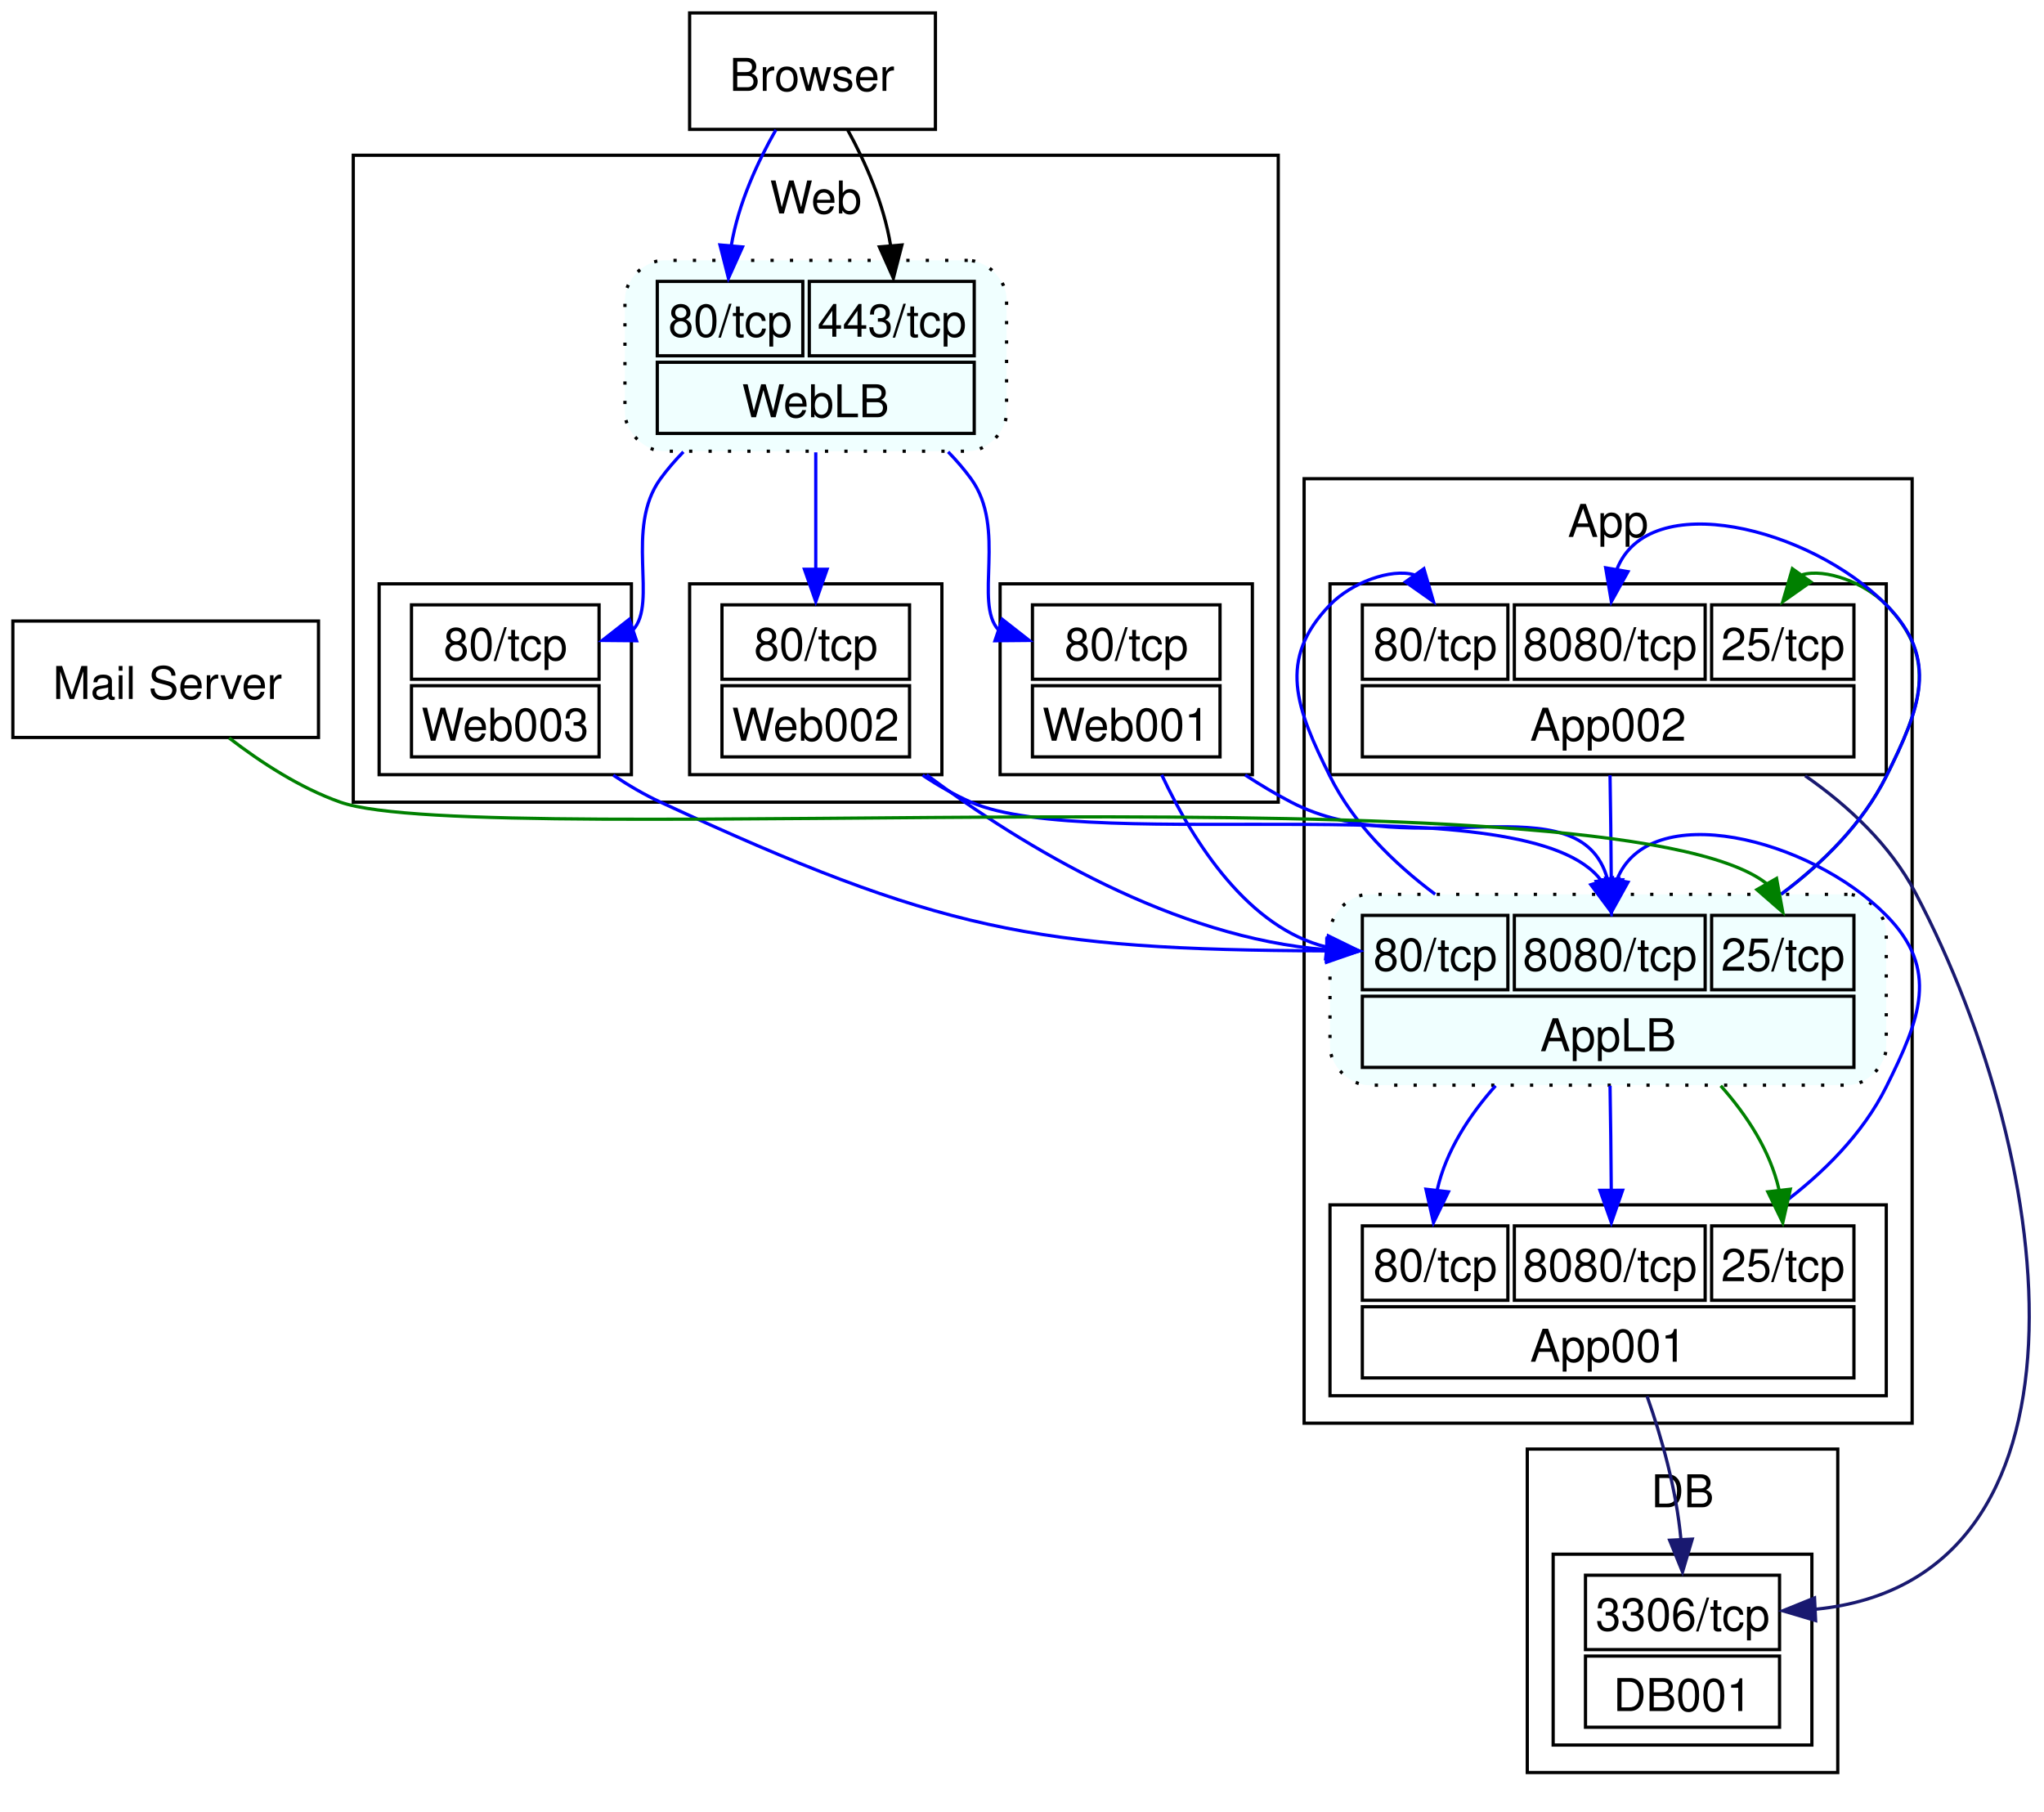
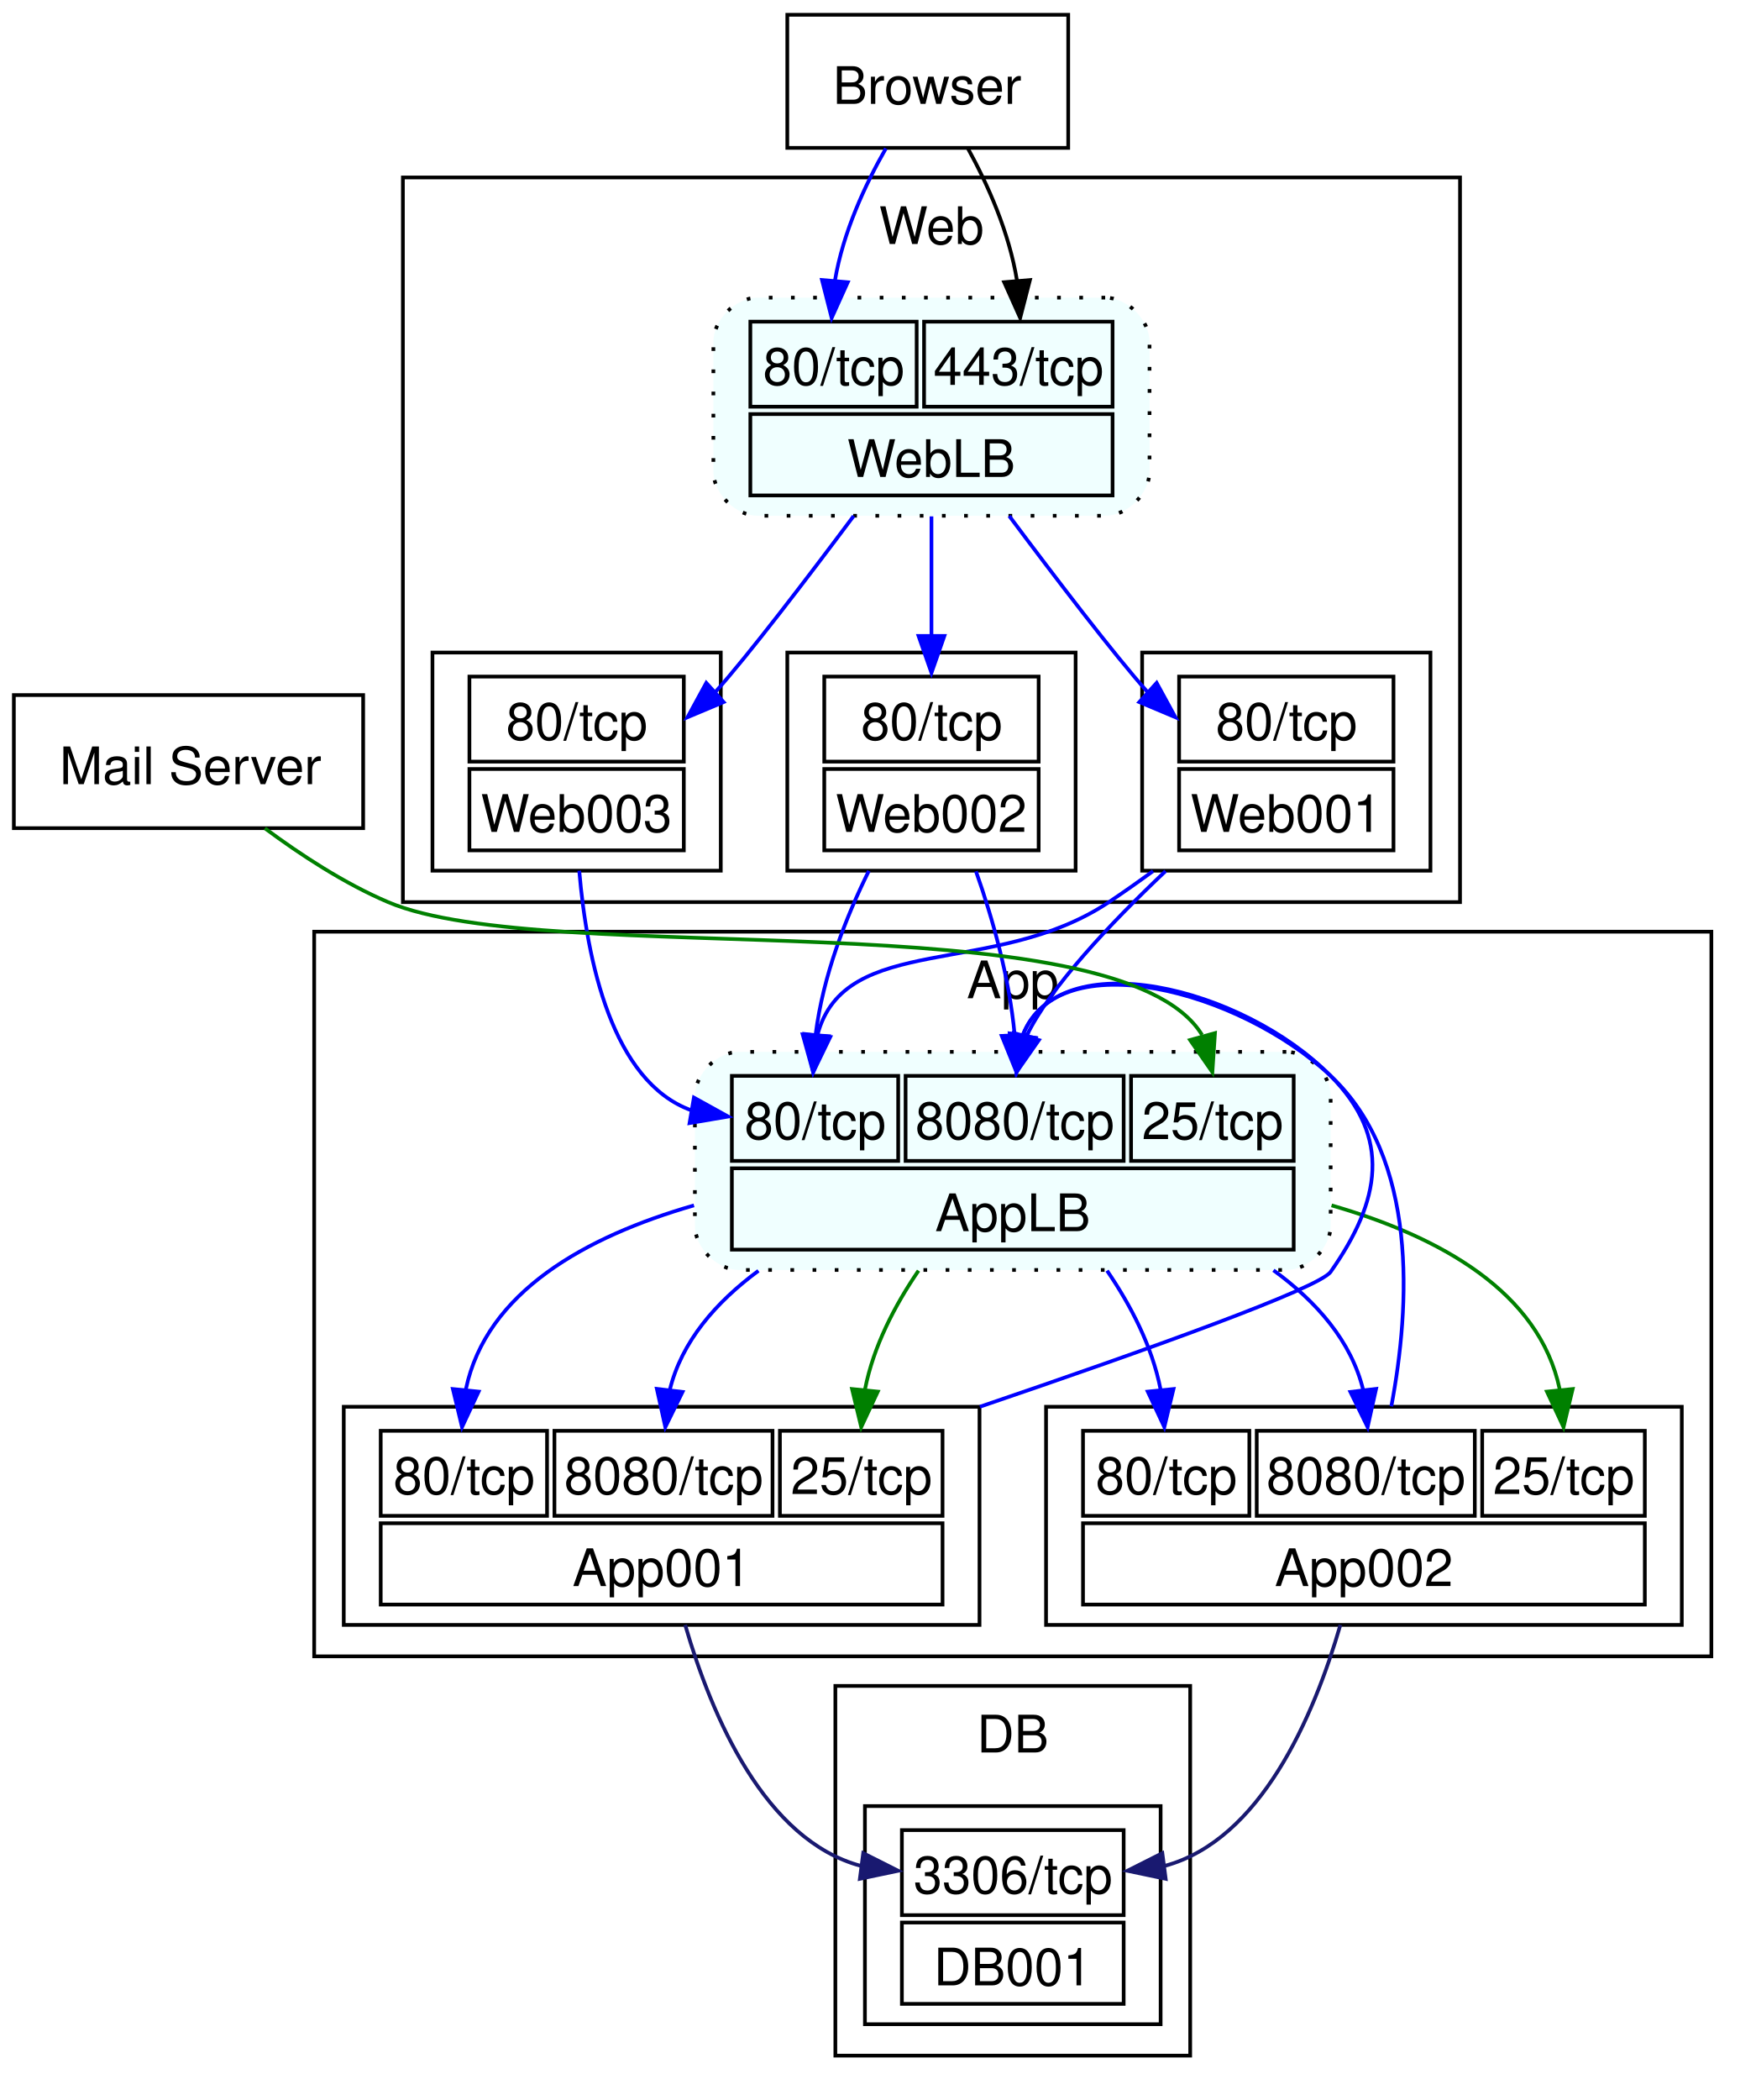
- <svg xmlns="http://www.w3.org/2000/svg" width="632pt" height="560pt" viewBox="0.00 0.00 631.54 560.00">
-   <g id="graph0" class="graph" transform="scale(1 1) rotate(0) translate(4 556)">
-     <polygon fill="white" stroke="white" points="-4,4 -4,-556 627.537,-556 627.537,4 -4,4" />
+ <svg xmlns="http://www.w3.org/2000/svg" xmlns:xlink="http://www.w3.org/1999/xlink" width="475pt" height="568pt" viewBox="0.00 0.00 475.00 568.00">
+   <g id="graph0" class="graph" transform="scale(1 1) rotate(0) translate(4 564)">
+     <polygon fill="white" stroke="white" points="-4,4 -4,-564 471,-564 471,4 -4,4" />
    <g id="clust1" class="cluster">
-       <polygon fill="none" stroke="black" points="105,-308 105,-508 391,-508 391,-308 105,-308" />
-       <text text-anchor="middle" x="248" y="-490" font-family="Helvetica,sans-Serif" font-size="14.00">Web</text>
+       <polygon fill="none" stroke="black" points="105,-320 105,-516 391,-516 391,-320 105,-320" />
+       <text text-anchor="middle" x="248" y="-498" font-family="Helvetica,sans-Serif" font-size="14.00">Web</text>
    </g>
    <g id="clust2" class="cluster">
-       <polygon fill="none" stroke="black" points="399,-116 399,-408 587,-408 587,-116 399,-116" />
-       <text text-anchor="middle" x="493" y="-390" font-family="Helvetica,sans-Serif" font-size="14.00">App</text>
+       <polygon fill="none" stroke="black" points="81,-116 81,-312 459,-312 459,-116 81,-116" />
+       <text text-anchor="middle" x="270" y="-294" font-family="Helvetica,sans-Serif" font-size="14.00">App</text>
    </g>
    <g id="clust3" class="cluster">
-       <polygon fill="none" stroke="black" points="468,-8 468,-108 564,-108 564,-8 468,-8" />
-       <text text-anchor="middle" x="516" y="-90" font-family="Helvetica,sans-Serif" font-size="14.00">DB</text>
+       <polygon fill="none" stroke="black" points="222,-8 222,-108 318,-108 318,-8 222,-8" />
+       <text text-anchor="middle" x="270" y="-90" font-family="Helvetica,sans-Serif" font-size="14.00">DB</text>
    </g>
    <g id="node1" class="node">
-       <polygon fill="none" stroke="black" points="191,-375.5 113,-375.5 113,-316.5 191,-316.5 191,-375.5" />
-       <polygon fill="none" stroke="black" points="123,-346 123,-369 181,-369 181,-346 123,-346" />
-       <text text-anchor="start" x="132.931" y="-351.9" font-family="Helvetica,sans-Serif" font-size="14.00">80/tcp</text>
-       <polygon fill="none" stroke="black" points="123,-322 123,-344 181,-344 181,-322 123,-322" />
-       <text text-anchor="start" x="126.051" y="-327" font-family="Helvetica,sans-Serif" font-size="14.00">Web003</text>
+       <g id="a_node1">
+         <a xlink:href="https://github.com/otahi/network_drawer/" xlink:title="WebLB">
+           <path fill="azure" stroke="black" stroke-dasharray="1,5" d="M295,-483.5C295,-483.5 201,-483.5 201,-483.5 195,-483.5 189,-477.5 189,-471.5 189,-471.5 189,-436.5 189,-436.5 189,-430.5 195,-424.5 201,-424.5 201,-424.5 295,-424.5 295,-424.5 301,-424.5 307,-430.5 307,-436.5 307,-436.5 307,-471.5 307,-471.5 307,-477.5 301,-483.5 295,-483.5" />
+           <polygon fill="none" stroke="black" points="199,-454 199,-477 244,-477 244,-454 199,-454" />
+           <text text-anchor="start" x="202.431" y="-459.9" font-family="Helvetica,sans-Serif" font-size="14.00">80/tcp</text>
+           <polygon fill="none" stroke="black" points="246,-454 246,-477 297,-477 297,-454 246,-454" />
+           <text text-anchor="start" x="248.538" y="-459.9" font-family="Helvetica,sans-Serif" font-size="14.00">443/tcp</text>
+           <polygon fill="none" stroke="black" points="199,-430 199,-452 297,-452 297,-430 199,-430" />
+           <text text-anchor="start" x="225.168" y="-435" font-family="Helvetica,sans-Serif" font-size="14.00">WebLB</text>
+         </a>
+       </g>
+     </g>
+     <g id="node2" class="node">
+       <g id="a_node2">
+         <a xlink:title="Web001">
+           <polygon fill="none" stroke="black" points="383,-387.5 305,-387.5 305,-328.5 383,-328.5 383,-387.5" />
+           <polygon fill="none" stroke="black" points="315,-358 315,-381 373,-381 373,-358 315,-358" />
+           <text text-anchor="start" x="324.931" y="-363.9" font-family="Helvetica,sans-Serif" font-size="14.00">80/tcp</text>
+           <polygon fill="none" stroke="black" points="315,-334 315,-356 373,-356 373,-334 315,-334" />
+           <text text-anchor="start" x="318.051" y="-339" font-family="Helvetica,sans-Serif" font-size="14.00">Web001</text>
+         </a>
+       </g>
+     </g>
+     <g id="edge4" class="edge">
+       <path fill="none" stroke="blue" d="M269.048,-424.436C281.804,-407.367 297.34,-387.054 306.537,-376.737" />
+       <polygon fill="blue" stroke="blue" points="308.923,-379.299 314,-370 304.232,-374.103 308.923,-379.299" />
+     </g>
+     <g id="node3" class="node">
+       <g id="a_node3">
+         <a xlink:title="Web002">
+           <polygon fill="none" stroke="black" points="287,-387.5 209,-387.5 209,-328.5 287,-328.5 287,-387.5" />
+           <polygon fill="none" stroke="black" points="219,-358 219,-381 277,-381 277,-358 219,-358" />
+           <text text-anchor="start" x="228.931" y="-363.9" font-family="Helvetica,sans-Serif" font-size="14.00">80/tcp</text>
+           <polygon fill="none" stroke="black" points="219,-334 219,-356 277,-356 277,-334 219,-334" />
+           <text text-anchor="start" x="222.051" y="-339" font-family="Helvetica,sans-Serif" font-size="14.00">Web002</text>
+         </a>
+       </g>
+     </g>
+     <g id="edge5" class="edge">
+       <path fill="none" stroke="blue" d="M248,-424.327C248,-414.527 248,-403.271 248,-392.333" />
+       <polygon fill="blue" stroke="blue" points="251.5,-392 248,-382 244.5,-392 251.5,-392" />
+     </g>
+     <g id="node4" class="node">
+       <g id="a_node4">
+         <a xlink:title="Web003">
+           <polygon fill="none" stroke="black" points="191,-387.5 113,-387.5 113,-328.5 191,-328.5 191,-387.5" />
+           <polygon fill="none" stroke="black" points="123,-358 123,-381 181,-381 181,-358 123,-358" />
+           <text text-anchor="start" x="132.931" y="-363.9" font-family="Helvetica,sans-Serif" font-size="14.00">80/tcp</text>
+           <polygon fill="none" stroke="black" points="123,-334 123,-356 181,-356 181,-334 123,-334" />
+           <text text-anchor="start" x="126.051" y="-339" font-family="Helvetica,sans-Serif" font-size="14.00">Web003</text>
+         </a>
+       </g>
+     </g>
+     <g id="edge6" class="edge">
+       <path fill="none" stroke="blue" d="M226.952,-424.436C214.196,-407.367 198.66,-387.054 189.463,-376.737" />
+       <polygon fill="blue" stroke="blue" points="191.768,-374.103 182,-370 187.077,-379.299 191.768,-374.103" />
+     </g>
+     <g id="node5" class="node">
+       <g id="a_node5">
+         <a xlink:title="AppLB">
+           <path fill="azure" stroke="black" stroke-dasharray="1,5" d="M344,-279.5C344,-279.5 196,-279.5 196,-279.5 190,-279.5 184,-273.5 184,-267.5 184,-267.5 184,-232.5 184,-232.5 184,-226.5 190,-220.5 196,-220.5 196,-220.5 344,-220.5 344,-220.5 350,-220.5 356,-226.5 356,-232.5 356,-232.5 356,-267.5 356,-267.5 356,-273.5 350,-279.5 344,-279.5" />
+           <polygon fill="none" stroke="black" points="194,-250 194,-273 239,-273 239,-250 194,-250" />
+           <text text-anchor="start" x="197.431" y="-255.9" font-family="Helvetica,sans-Serif" font-size="14.00">80/tcp</text>
+           <polygon fill="none" stroke="black" points="241,-250 241,-273 300,-273 300,-250 241,-250" />
+           <text text-anchor="start" x="243.645" y="-255.9" font-family="Helvetica,sans-Serif" font-size="14.00">8080/tcp</text>
+           <polygon fill="none" stroke="black" points="302,-250 302,-273 346,-273 346,-250 302,-250" />
+           <text text-anchor="start" x="304.931" y="-255.9" font-family="Helvetica,sans-Serif" font-size="14.00">25/tcp</text>
+           <polygon fill="none" stroke="black" points="194,-226 194,-248 346,-248 346,-226 194,-226" />
+           <text text-anchor="start" x="248.983" y="-231" font-family="Helvetica,sans-Serif" font-size="14.00">AppLB</text>
+         </a>
+       </g>
+     </g>
+     <g id="edge7" class="edge">
+       <path fill="none" stroke="blue" d="M307.95,-328.391C303.972,-325.481 299.936,-322.631 296,-320 265.099,-299.343 224.503,-312.032 217.163,-284.066" />
+       <polygon fill="blue" stroke="blue" points="220.624,-283.532 216,-274 213.671,-284.336 220.624,-283.532" />
+     </g>
+     <g id="edge9" class="edge">
+       <path fill="none" stroke="blue" d="M311.343,-328.391C296.158,-314.016 280.076,-296.928 273.767,-283.871" />
+       <polygon fill="blue" stroke="blue" points="277.069,-282.684 271,-274 270.329,-284.574 277.069,-282.684" />
+     </g>
+     <g id="edge8" class="edge">
+       <path fill="none" stroke="blue" d="M231.063,-328.451C224.766,-315.693 218.664,-300.008 216.674,-284.297" />
+       <polygon fill="blue" stroke="blue" points="220.146,-283.75 216,-274 213.161,-284.207 220.146,-283.75" />
+     </g>
+     <g id="edge10" class="edge">
+       <path fill="none" stroke="blue" d="M260.039,-328.344C264.604,-315.424 269.055,-299.609 270.508,-284.108" />
+       <polygon fill="blue" stroke="blue" points="274.009,-284.158 271,-274 267.018,-283.818 274.009,-284.158" />
+     </g>
+     <g id="edge11" class="edge">
+       <path fill="none" stroke="blue" d="M152.709,-328.497C154.805,-304.012 161.663,-271.464 182.96,-263.71" />
+       <polygon fill="blue" stroke="blue" points="183.729,-267.129 193,-262 182.554,-260.228 183.729,-267.129" />
+     </g>
+     <g id="node6" class="node">
+       <g id="a_node6">
+         <a xlink:title="App001">
+           <polygon fill="none" stroke="black" points="261,-183.5 89,-183.5 89,-124.5 261,-124.5 261,-183.5" />
+           <polygon fill="none" stroke="black" points="99,-154 99,-177 144,-177 144,-154 99,-154" />
+           <text text-anchor="start" x="102.431" y="-159.9" font-family="Helvetica,sans-Serif" font-size="14.00">80/tcp</text>
+           <polygon fill="none" stroke="black" points="146,-154 146,-177 205,-177 205,-154 146,-154" />
+           <text text-anchor="start" x="148.645" y="-159.9" font-family="Helvetica,sans-Serif" font-size="14.00">8080/tcp</text>
+           <polygon fill="none" stroke="black" points="207,-154 207,-177 251,-177 251,-154 207,-154" />
+           <text text-anchor="start" x="209.931" y="-159.9" font-family="Helvetica,sans-Serif" font-size="14.00">25/tcp</text>
+           <polygon fill="none" stroke="black" points="99,-130 99,-152 251,-152 251,-130 99,-130" />
+           <text text-anchor="start" x="150.866" y="-135" font-family="Helvetica,sans-Serif" font-size="14.00">App001</text>
+         </a>
+       </g>
+     </g>
+     <g id="edge14" class="edge">
+       <path fill="none" stroke="green" d="M244.5,-220.32C238.052,-210.894 232.306,-199.844 230.033,-188.274" />
+       <polygon fill="green" stroke="green" points="233.483,-187.599 229,-178 226.518,-188.3 233.483,-187.599" />
+     </g>
+     <g id="edge15" class="edge">
+       <path fill="none" stroke="blue" d="M183.758,-237.976C154.411,-229.513 127.558,-214.576 122.035,-188.231" />
+       <polygon fill="blue" stroke="blue" points="125.489,-187.597 121,-178 118.524,-188.301 125.489,-187.597" />
+     </g>
+     <g id="edge16" class="edge">
+       <path fill="none" stroke="blue" d="M201.19,-220.289C189.656,-211.762 180.373,-201.096 177.187,-187.984" />
+       <polygon fill="blue" stroke="blue" points="180.657,-187.517 176,-178 173.706,-188.343 180.657,-187.517" />
    </g>
    <g id="node7" class="node">
-       <path fill="azure" stroke="black" stroke-dasharray="1,5" d="M567,-279.5C567,-279.5 419,-279.5 419,-279.5 413,-279.5 407,-273.5 407,-267.5 407,-267.5 407,-232.5 407,-232.5 407,-226.5 413,-220.5 419,-220.5 419,-220.5 567,-220.5 567,-220.5 573,-220.5 579,-226.5 579,-232.5 579,-232.5 579,-267.5 579,-267.5 579,-273.5 573,-279.5 567,-279.5" />
-       <polygon fill="none" stroke="black" points="417,-250 417,-273 462,-273 462,-250 417,-250" />
-       <text text-anchor="start" x="420.431" y="-255.9" font-family="Helvetica,sans-Serif" font-size="14.00">80/tcp</text>
-       <polygon fill="none" stroke="black" points="464,-250 464,-273 523,-273 523,-250 464,-250" />
-       <text text-anchor="start" x="466.645" y="-255.9" font-family="Helvetica,sans-Serif" font-size="14.00">8080/tcp</text>
-       <polygon fill="none" stroke="black" points="525,-250 525,-273 569,-273 569,-250 525,-250" />
-       <text text-anchor="start" x="527.931" y="-255.9" font-family="Helvetica,sans-Serif" font-size="14.00">25/tcp</text>
-       <polygon fill="none" stroke="black" points="417,-226 417,-248 569,-248 569,-226 417,-226" />
-       <text text-anchor="start" x="471.983" y="-231" font-family="Helvetica,sans-Serif" font-size="14.00">AppLB</text>
-     </g>
-     <g id="edge11" class="edge">
-       <path fill="none" stroke="blue" d="M185.403,-316.336C190.105,-313.188 195.034,-310.297 200,-308 285.952,-268.241 315.75,-262.382 405.9,-262.019" />
-       <polygon fill="blue" stroke="blue" points="406.007,-265.519 416,-262 405.993,-258.519 406.007,-265.519" />
-     </g>
-     <g id="node2" class="node">
-       <polygon fill="none" stroke="black" points="287,-375.5 209,-375.5 209,-316.5 287,-316.5 287,-375.5" />
-       <polygon fill="none" stroke="black" points="219,-346 219,-369 277,-369 277,-346 219,-346" />
-       <text text-anchor="start" x="228.931" y="-351.9" font-family="Helvetica,sans-Serif" font-size="14.00">80/tcp</text>
-       <polygon fill="none" stroke="black" points="219,-322 219,-344 277,-344 277,-322 219,-322" />
-       <text text-anchor="start" x="222.051" y="-327" font-family="Helvetica,sans-Serif" font-size="14.00">Web002</text>
-     </g>
-     <g id="edge8" class="edge">
-       <path fill="none" stroke="blue" d="M282.27,-316.436C312.476,-294.022 358.89,-266.013 405.953,-262.392" />
-       <polygon fill="blue" stroke="blue" points="406.144,-265.887 416,-262 405.871,-258.892 406.144,-265.887" />
-     </g>
-     <g id="edge10" class="edge">
-       <path fill="none" stroke="blue" d="M281.046,-316.327C285.844,-313.139 290.893,-310.24 296,-308 333.53,-291.537 469.005,-314.268 490.979,-283.575" />
-       <polygon fill="blue" stroke="blue" points="494.329,-284.59 494,-274 487.653,-282.483 494.329,-284.59" />
-     </g>
-     <g id="node3" class="node">
-       <polygon fill="none" stroke="black" points="383,-375.5 305,-375.5 305,-316.5 383,-316.5 383,-375.5" />
-       <polygon fill="none" stroke="black" points="315,-346 315,-369 373,-369 373,-346 315,-346" />
-       <text text-anchor="start" x="324.931" y="-351.9" font-family="Helvetica,sans-Serif" font-size="14.00">80/tcp</text>
-       <polygon fill="none" stroke="black" points="315,-322 315,-344 373,-344 373,-322 315,-322" />
-       <text text-anchor="start" x="318.051" y="-327" font-family="Helvetica,sans-Serif" font-size="14.00">Web001</text>
-     </g>
-     <g id="edge7" class="edge">
-       <path fill="none" stroke="blue" d="M354.971,-316.436C364.95,-295.241 381.829,-269.043 405.992,-263.194" />
-       <polygon fill="blue" stroke="blue" points="406.485,-266.66 416,-262 405.656,-259.71 406.485,-266.66" />
-     </g>
-     <g id="edge9" class="edge">
-       <path fill="none" stroke="blue" d="M380.781,-316.395C385.44,-313.352 390.244,-310.471 395,-308 432.734,-288.392 484.201,-315.093 492.768,-284.297" />
-       <polygon fill="blue" stroke="blue" points="496.287,-284.345 494,-274 489.337,-283.513 496.287,-284.345" />
-     </g>
-     <g id="node4" class="node">
-       <path fill="azure" stroke="black" stroke-dasharray="1,5" d="M295,-475.5C295,-475.5 201,-475.5 201,-475.5 195,-475.5 189,-469.5 189,-463.5 189,-463.5 189,-428.5 189,-428.5 189,-422.5 195,-416.5 201,-416.5 201,-416.5 295,-416.5 295,-416.5 301,-416.5 307,-422.5 307,-428.5 307,-428.5 307,-463.5 307,-463.5 307,-469.5 301,-475.5 295,-475.5" />
-       <polygon fill="none" stroke="black" points="199,-446 199,-469 244,-469 244,-446 199,-446" />
-       <text text-anchor="start" x="202.431" y="-451.9" font-family="Helvetica,sans-Serif" font-size="14.00">80/tcp</text>
-       <polygon fill="none" stroke="black" points="246,-446 246,-469 297,-469 297,-446 246,-446" />
-       <text text-anchor="start" x="248.538" y="-451.9" font-family="Helvetica,sans-Serif" font-size="14.00">443/tcp</text>
-       <polygon fill="none" stroke="black" points="199,-422 199,-444 297,-444 297,-422 199,-422" />
-       <text text-anchor="start" x="225.168" y="-427" font-family="Helvetica,sans-Serif" font-size="14.00">WebLB</text>
-     </g>
-     <g id="edge6" class="edge">
-       <path fill="none" stroke="blue" d="M207.069,-416.307C204.501,-413.667 202.107,-410.891 200,-408 188.806,-392.641 199.265,-369.624 191.472,-361.219" />
-       <polygon fill="blue" stroke="blue" points="192.594,-357.904 182,-358 190.342,-364.532 192.594,-357.904" />
-     </g>
-     <g id="edge5" class="edge">
-       <path fill="none" stroke="blue" d="M248,-416.152C248,-405.259 248,-392.516 248,-380.197" />
-       <polygon fill="blue" stroke="blue" points="251.5,-380 248,-370 244.5,-380 251.5,-380" />
-     </g>
-     <g id="edge4" class="edge">
-       <path fill="none" stroke="blue" d="M288.931,-416.307C291.499,-413.667 293.893,-410.891 296,-408 307.194,-392.641 296.735,-369.624 304.528,-361.219" />
-       <polygon fill="blue" stroke="blue" points="305.658,-364.532 314,-358 303.406,-357.904 305.658,-364.532" />
-     </g>
-     <g id="node5" class="node">
-       <polygon fill="none" stroke="black" points="579,-375.5 407,-375.5 407,-316.5 579,-316.5 579,-375.5" />
-       <polygon fill="none" stroke="black" points="417,-346 417,-369 462,-369 462,-346 417,-346" />
-       <text text-anchor="start" x="420.431" y="-351.9" font-family="Helvetica,sans-Serif" font-size="14.00">80/tcp</text>
-       <polygon fill="none" stroke="black" points="464,-346 464,-369 523,-369 523,-346 464,-346" />
-       <text text-anchor="start" x="466.645" y="-351.9" font-family="Helvetica,sans-Serif" font-size="14.00">8080/tcp</text>
-       <polygon fill="none" stroke="black" points="525,-346 525,-369 569,-369 569,-346 525,-346" />
-       <text text-anchor="start" x="527.931" y="-351.9" font-family="Helvetica,sans-Serif" font-size="14.00">25/tcp</text>
-       <polygon fill="none" stroke="black" points="417,-322 417,-344 569,-344 569,-322 417,-322" />
-       <text text-anchor="start" x="468.866" y="-327" font-family="Helvetica,sans-Serif" font-size="14.00">App002</text>
+       <g id="a_node7">
+         <a xlink:title="App002">
+           <polygon fill="none" stroke="black" points="451,-183.5 279,-183.5 279,-124.5 451,-124.5 451,-183.5" />
+           <polygon fill="none" stroke="black" points="289,-154 289,-177 334,-177 334,-154 289,-154" />
+           <text text-anchor="start" x="292.431" y="-159.9" font-family="Helvetica,sans-Serif" font-size="14.00">80/tcp</text>
+           <polygon fill="none" stroke="black" points="336,-154 336,-177 395,-177 395,-154 336,-154" />
+           <text text-anchor="start" x="338.645" y="-159.9" font-family="Helvetica,sans-Serif" font-size="14.00">8080/tcp</text>
+           <polygon fill="none" stroke="black" points="397,-154 397,-177 441,-177 441,-154 397,-154" />
+           <text text-anchor="start" x="399.931" y="-159.9" font-family="Helvetica,sans-Serif" font-size="14.00">25/tcp</text>
+           <polygon fill="none" stroke="black" points="289,-130 289,-152 441,-152 441,-130 289,-130" />
+           <text text-anchor="start" x="340.866" y="-135" font-family="Helvetica,sans-Serif" font-size="14.00">App002</text>
+         </a>
+       </g>
+     </g>
+     <g id="edge17" class="edge">
+       <path fill="none" stroke="green" d="M356.242,-237.976C385.589,-229.513 412.442,-214.576 417.965,-188.231" />
+       <polygon fill="green" stroke="green" points="421.476,-188.301 419,-178 414.511,-187.597 421.476,-188.301" />
+     </g>
+     <g id="edge18" class="edge">
+       <path fill="none" stroke="blue" d="M295.5,-220.32C301.948,-210.894 307.694,-199.844 309.967,-188.274" />
+       <polygon fill="blue" stroke="blue" points="313.482,-188.3 311,-178 306.517,-187.599 313.482,-188.3" />
+     </g>
+     <g id="edge19" class="edge">
+       <path fill="none" stroke="blue" d="M340.526,-220.423C352.205,-211.916 361.583,-201.241 364.801,-188.052" />
+       <polygon fill="blue" stroke="blue" points="368.291,-188.344 366,-178 361.34,-187.515 368.291,-188.344" />
+     </g>
+     <g id="edge12" class="edge">
+       <path fill="none" stroke="blue" d="M261.111,-183.513C306.252,-198.87 352.878,-215.562 356,-220 369.552,-239.267 372.558,-256.246 356,-273 332.14,-297.142 282.542,-309.207 272.714,-284.01" />
+       <polygon fill="blue" stroke="blue" points="276.137,-283.266 271,-274 269.238,-284.447 276.137,-283.266" />
+     </g>
+     <g id="node8" class="node">
+       <g id="a_node8">
+         <a xlink:title="DB001">
+           <polygon fill="none" stroke="black" points="310,-75.5 230,-75.5 230,-16.5 310,-16.5 310,-75.5" />
+           <polygon fill="none" stroke="black" points="240,-46 240,-69 300,-69 300,-46 240,-46" />
+           <text text-anchor="start" x="243.145" y="-51.9" font-family="Helvetica,sans-Serif" font-size="14.00">3306/tcp</text>
+           <polygon fill="none" stroke="black" points="240,-22 240,-44 300,-44 300,-22 240,-22" />
+           <text text-anchor="start" x="248.597" y="-27" font-family="Helvetica,sans-Serif" font-size="14.00">DB001</text>
+         </a>
+       </g>
+     </g>
+     <g id="edge20" class="edge">
+       <path fill="none" stroke="midnightblue" d="M181.368,-124.497C188.612,-99.575 202.955,-66.299 228.906,-59.318" />
+       <polygon fill="midnightblue" stroke="midnightblue" points="229.537,-62.765 239,-58 228.631,-55.824 229.537,-62.765" />
    </g>
    <g id="edge13" class="edge">
-       <path fill="none" stroke="blue" d="M493.587,-316.328C493.752,-306.528 493.904,-295.273 493.968,-284.334" />
-       <polygon fill="blue" stroke="blue" points="497.469,-284.011 494,-274 490.469,-283.989 497.469,-284.011" />
-     </g>
-     <g id="node8" class="node">
-       <polygon fill="none" stroke="black" points="556,-75.5 476,-75.5 476,-16.5 556,-16.5 556,-75.5" />
-       <polygon fill="none" stroke="black" points="486,-46 486,-69 546,-69 546,-46 486,-46" />
-       <text text-anchor="start" x="489.145" y="-51.9" font-family="Helvetica,sans-Serif" font-size="14.00">3306/tcp</text>
-       <polygon fill="none" stroke="black" points="486,-22 486,-44 546,-44 546,-22 486,-22" />
-       <text text-anchor="start" x="494.597" y="-27" font-family="Helvetica,sans-Serif" font-size="14.00">DB001</text>
+       <path fill="none" stroke="blue" d="M372.416,-183.618C377.545,-210.8 379.756,-250.726 356,-273 331.239,-296.217 282.359,-309.019 272.686,-283.981" />
+       <polygon fill="blue" stroke="blue" points="276.117,-283.277 271,-274 269.215,-284.443 276.117,-283.277" />
    </g>
    <g id="edge21" class="edge">
-       <path fill="none" stroke="midnightblue" d="M553.915,-316.167C567.555,-306.662 580.262,-294.671 588,-280 633.165,-194.373 646.412,-67.314 557.167,-58.486" />
-       <polygon fill="midnightblue" stroke="midnightblue" points="557.156,-54.982 547,-58 556.821,-61.974 557.156,-54.982" />
-     </g>
-     <g id="node6" class="node">
-       <polygon fill="none" stroke="black" points="579,-183.5 407,-183.5 407,-124.5 579,-124.5 579,-183.5" />
-       <polygon fill="none" stroke="black" points="417,-154 417,-177 462,-177 462,-154 417,-154" />
-       <text text-anchor="start" x="420.431" y="-159.9" font-family="Helvetica,sans-Serif" font-size="14.00">80/tcp</text>
-       <polygon fill="none" stroke="black" points="464,-154 464,-177 523,-177 523,-154 464,-154" />
-       <text text-anchor="start" x="466.645" y="-159.9" font-family="Helvetica,sans-Serif" font-size="14.00">8080/tcp</text>
-       <polygon fill="none" stroke="black" points="525,-154 525,-177 569,-177 569,-154 525,-154" />
-       <text text-anchor="start" x="527.931" y="-159.9" font-family="Helvetica,sans-Serif" font-size="14.00">25/tcp</text>
-       <polygon fill="none" stroke="black" points="417,-130 417,-152 569,-152 569,-130 417,-130" />
-       <text text-anchor="start" x="468.866" y="-135" font-family="Helvetica,sans-Serif" font-size="14.00">App001</text>
-     </g>
-     <g id="edge12" class="edge">
-       <path fill="none" stroke="blue" d="M546.469,-183.523C559.489,-193.247 571.745,-205.423 579,-220 589.495,-241.088 595.558,-256.246 579,-273 555.14,-297.142 505.542,-309.207 495.714,-284.01" />
-       <polygon fill="blue" stroke="blue" points="499.137,-283.266 494,-274 492.238,-284.447 499.137,-283.266" />
-     </g>
-     <g id="edge20" class="edge">
-       <path fill="none" stroke="midnightblue" d="M505.039,-124.344C509.604,-111.424 514.055,-95.609 515.508,-80.108" />
-       <polygon fill="midnightblue" stroke="midnightblue" points="519.009,-80.159 516,-70 512.018,-79.818 519.009,-80.159" />
-     </g>
-     <g id="edge17" class="edge">
-       <path fill="none" stroke="green" d="M546.469,-279.523C559.489,-289.247 571.745,-301.423 579,-316 589.495,-337.088 595.394,-352.086 579,-369 572.346,-375.865 560.188,-380.38 552.926,-378.288" />
-       <polygon fill="green" stroke="green" points="555.663,-376.099 547,-370 549.969,-380.17 555.663,-376.099" />
-     </g>
-     <g id="edge18" class="edge">
-       <path fill="none" stroke="blue" d="M439.531,-279.523C426.511,-289.247 414.255,-301.423 407,-316 396.505,-337.088 390.606,-352.086 407,-369 413.654,-375.865 425.812,-380.38 433.074,-378.288" />
-       <polygon fill="blue" stroke="blue" points="436.031,-380.17 439,-370 430.337,-376.099 436.031,-380.17" />
-     </g>
-     <g id="edge19" class="edge">
-       <path fill="none" stroke="blue" d="M546.469,-279.523C559.489,-289.247 571.745,-301.423 579,-316 589.495,-337.088 595.558,-352.246 579,-369 555.14,-393.142 505.542,-405.207 495.714,-380.01" />
-       <polygon fill="blue" stroke="blue" points="499.137,-379.266 494,-370 492.238,-380.447 499.137,-379.266" />
-     </g>
-     <g id="edge14" class="edge">
-       <path fill="none" stroke="green" d="M527.81,-220.325C535.973,-211.134 543.094,-200.206 545.819,-188.259" />
-       <polygon fill="green" stroke="green" points="549.333,-188.335 547,-178 542.379,-187.534 549.333,-188.335" />
-     </g>
-     <g id="edge15" class="edge">
-       <path fill="none" stroke="blue" d="M458.19,-220.325C450.027,-211.134 442.906,-200.206 440.181,-188.259" />
-       <polygon fill="blue" stroke="blue" points="443.621,-187.534 439,-178 436.667,-188.335 443.621,-187.534" />
-     </g>
-     <g id="edge16" class="edge">
-       <path fill="none" stroke="blue" d="M493.587,-220.328C493.752,-210.528 493.904,-199.273 493.968,-188.334" />
-       <polygon fill="blue" stroke="blue" points="497.469,-188.011 494,-178 490.469,-187.989 497.469,-188.011" />
+       <path fill="none" stroke="midnightblue" d="M358.632,-124.497C351.388,-99.575 337.045,-66.299 311.094,-59.318" />
+       <polygon fill="midnightblue" stroke="midnightblue" points="311.369,-55.824 301,-58 310.463,-62.765 311.369,-55.824" />
    </g>
    <g id="node9" class="node">
-       <polygon fill="none" stroke="black" points="94.25,-364 -0.25,-364 -0.25,-328 94.25,-328 94.25,-364" />
-       <text text-anchor="start" x="12.104" y="-339.9" font-family="Helvetica,sans-Serif" font-size="14.00">Mail Server</text>
+       <g id="a_node9">
+         <a xlink:title="Browser">
+           <polygon fill="none" stroke="black" points="285,-560 209,-560 209,-524 285,-524 285,-560" />
+           <text text-anchor="start" x="221.328" y="-535.9" font-family="Helvetica,sans-Serif" font-size="14.00">Browser</text>
+         </a>
+       </g>
+     </g>
+     <g id="edge1" class="edge">
+       <path fill="none" stroke="blue" d="M235.672,-523.857C230.088,-514.095 224.087,-501.216 221.879,-488.063" />
+       <polygon fill="blue" stroke="blue" points="225.357,-487.657 221,-478 218.384,-488.267 225.357,-487.657" />
+     </g>
+     <g id="edge2" class="edge">
+       <path fill="none" stroke="black" d="M257.893,-523.8C263.261,-514.018 269.032,-501.129 271.155,-488.02" />
+       <polygon fill="black" stroke="black" points="274.647,-488.259 272,-478 267.672,-487.67 274.647,-488.259" />
+     </g>
+     <g id="node10" class="node">
+       <g id="a_node10">
+         <a xlink:title="Mail Server">
+           <polygon fill="none" stroke="black" points="94.25,-376 -0.25,-376 -0.25,-340 94.25,-340 94.25,-376" />
+           <text text-anchor="start" x="12.104" y="-351.9" font-family="Helvetica,sans-Serif" font-size="14.00">Mail Server</text>
+         </a>
+       </g>
    </g>
    <g id="edge3" class="edge">
-       <path fill="none" stroke="green" d="M66.629,-327.833C76.311,-320.384 88.565,-312.376 101,-308 144.768,-292.597 495.545,-319.638 541.94,-282.856" />
-       <polygon fill="green" stroke="green" points="545.078,-284.419 547,-274 539,-280.946 545.078,-284.419" />
-     </g>
-     <g id="node10" class="node">
-       <polygon fill="none" stroke="black" points="285,-552 209,-552 209,-516 285,-516 285,-552" />
-       <text text-anchor="start" x="221.328" y="-527.9" font-family="Helvetica,sans-Serif" font-size="14.00">Browser</text>
-     </g>
-     <g id="edge1" class="edge">
-       <path fill="none" stroke="blue" d="M235.672,-515.857C230.088,-506.095 224.087,-493.216 221.879,-480.063" />
-       <polygon fill="blue" stroke="blue" points="225.357,-479.657 221,-470 218.384,-480.267 225.357,-479.657" />
-     </g>
-     <g id="edge2" class="edge">
-       <path fill="none" stroke="black" d="M257.893,-515.8C263.261,-506.018 269.032,-493.129 271.155,-480.02" />
-       <polygon fill="black" stroke="black" points="274.647,-480.259 272,-470 267.672,-479.67 274.647,-480.259" />
+       <path fill="none" stroke="green" d="M67.662,-339.967C77.276,-332.823 89.182,-325.025 101,-320 144.108,-301.669 298.526,-321.221 321.21,-284.076" />
+       <polygon fill="green" stroke="green" points="324.704,-284.571 324,-274 317.958,-282.703 324.704,-284.571" />
    </g>
  </g>
</svg>
